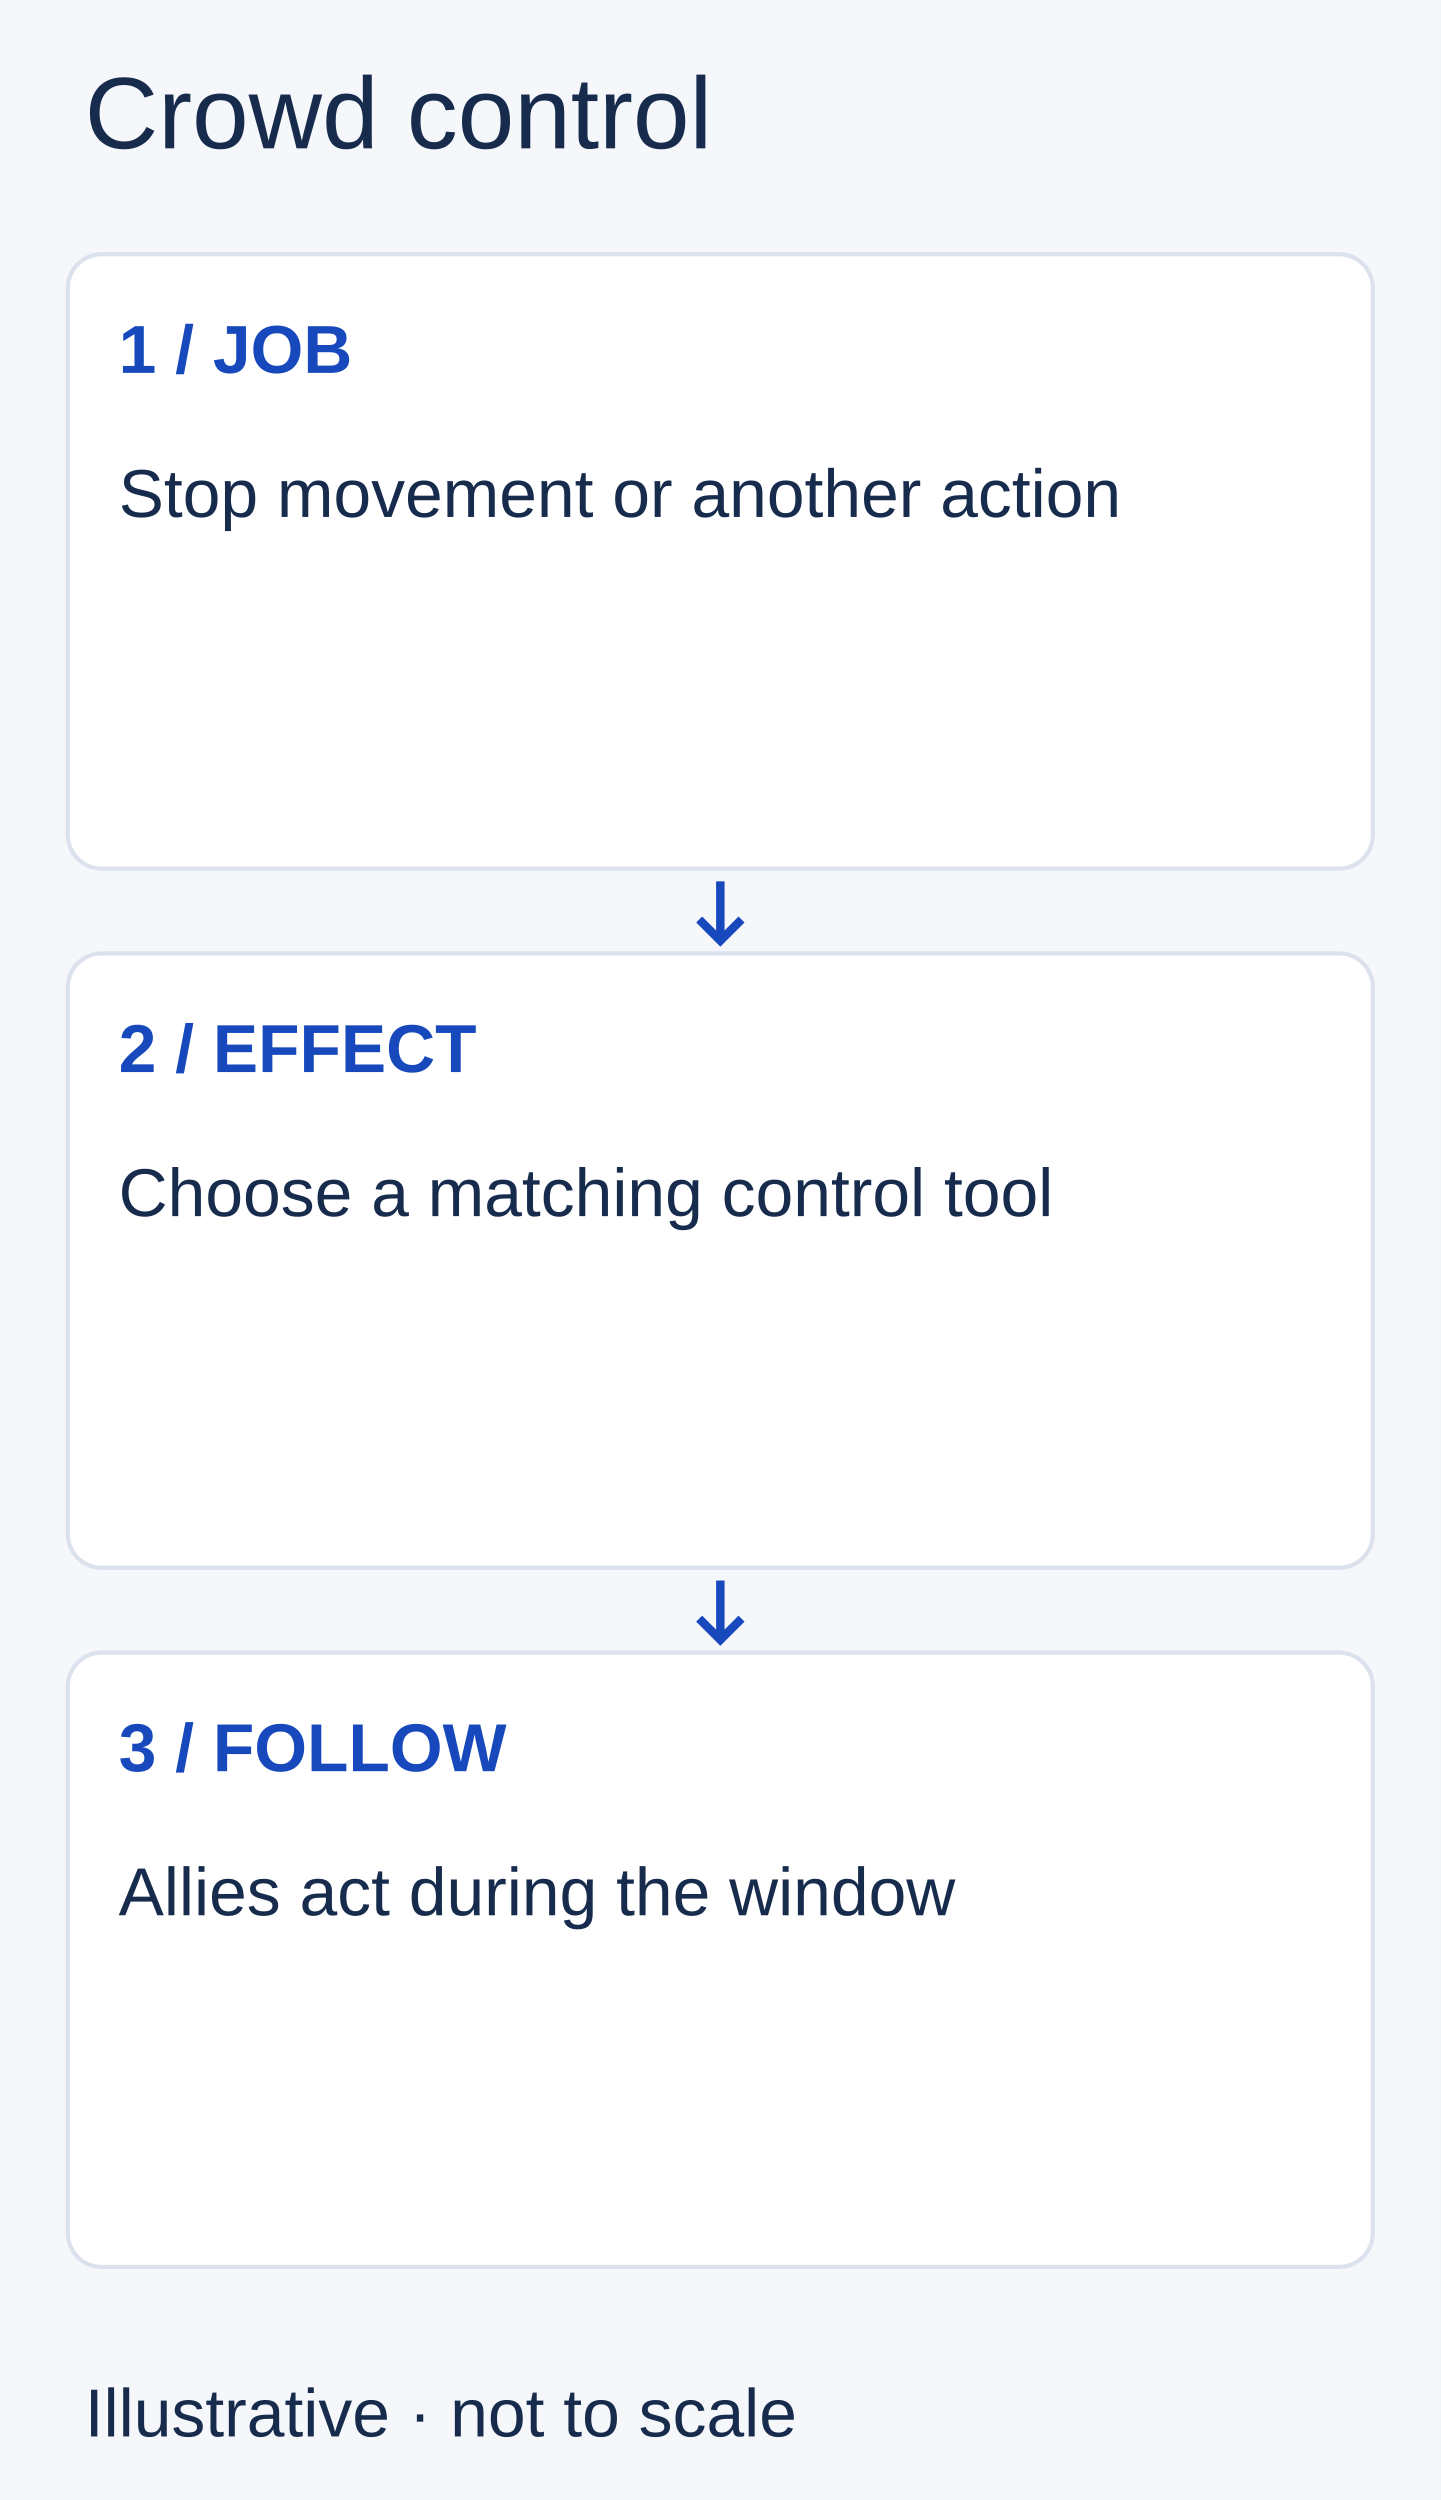
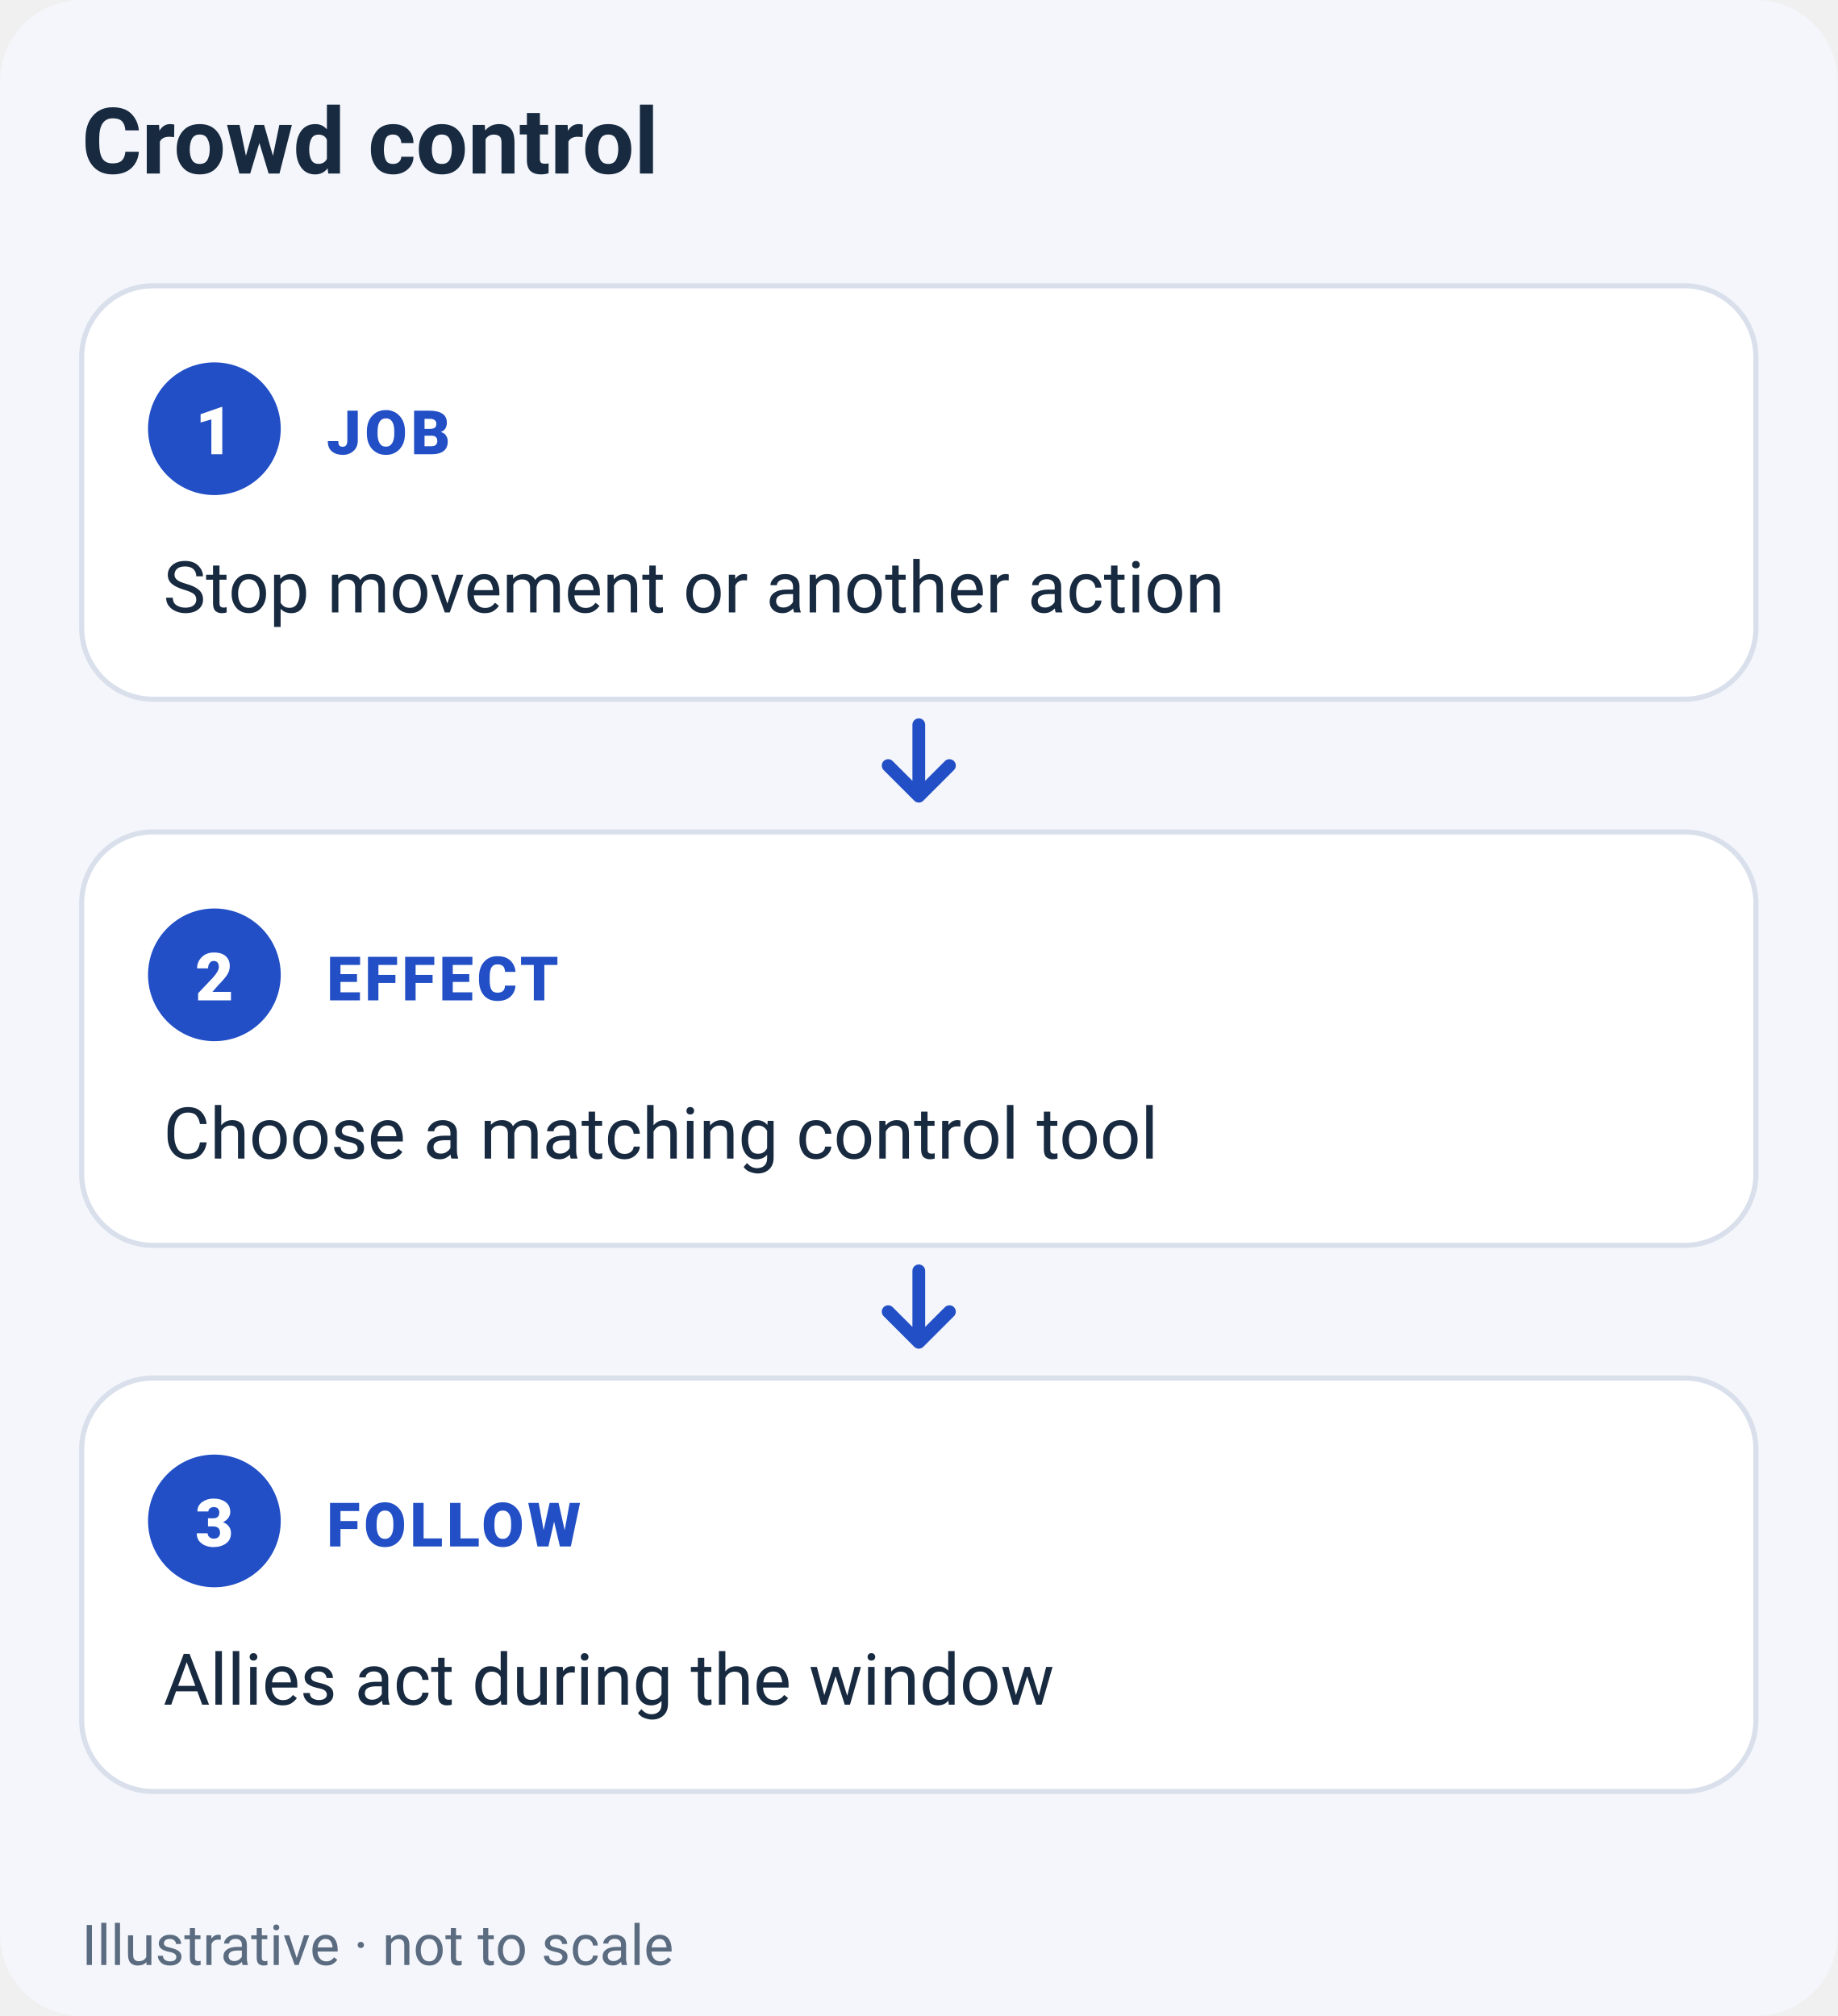
- <svg xmlns="http://www.w3.org/2000/svg" width="340" height="590" viewBox="0 0 340 590" role="img" aria-labelledby="title desc">
-   <rect width="100%" height="100%" fill="#f5f7fb" />
-   <style>text{font-family:Arial,sans-serif;fill:#172b4d;font-size:16px}.label{fill:#1749bd;font-weight:bold}</style>
-   <text x="20" y="35" style="font-size:24px">Crowd control</text>
-   <rect x="16" y="60" width="308" height="145" rx="8" fill="white" stroke="#dce2ed" />
-   <text x="28" y="88" class="label">1 / JOB</text>
-   <text x="28" y="122">Stop movement or another action</text>
-   <path d="M170 208v14m-5 -5l5 5 5 -5" stroke="#1749bd" stroke-width="2" fill="none" />
-   <rect x="16" y="225" width="308" height="145" rx="8" fill="white" stroke="#dce2ed" />
-   <text x="28" y="253" class="label">2 / EFFECT</text>
-   <text x="28" y="287">Choose a matching control tool</text>
-   <path d="M170 373v14m-5 -5l5 5 5 -5" stroke="#1749bd" stroke-width="2" fill="none" />
-   <rect x="16" y="390" width="308" height="145" rx="8" fill="white" stroke="#dce2ed" />
-   <text x="28" y="418" class="label">3 / FOLLOW</text>
-   <text x="28" y="452">Allies act during the window</text>
-   <text x="20" y="575">Illustrative · not to scale</text>
-   <style>@media(prefers-color-scheme:dark){text{fill:#ededed}.label{fill:#9abaff}[fill="#f5f7fb"]{fill:#191919}[stroke="#f5f7fb"]{stroke:#191919}[fill="#ffffff"]{fill:#222222}[stroke="#ffffff"]{stroke:#222222}[fill="#fff"]{fill:#222222}[stroke="#fff"]{stroke:#222222}[fill="white"]{fill:#222222}[stroke="white"]{stroke:#222222}[fill="#dee5f3"]{fill:#2c2c2c}[stroke="#dee5f3"]{stroke:#2c2c2c}[fill="#172b4d"]{fill:#ededed}[stroke="#172b4d"]{stroke:#ededed}[fill="#405574"]{fill:#b5b5b5}[stroke="#405574"]{stroke:#b5b5b5}[fill="#1749bd"]{fill:#9abaff}[stroke="#1749bd"]{stroke:#9abaff}[fill="#dce2ed"]{fill:#424242}[stroke="#dce2ed"]{stroke:#424242}[fill="#78869c"]{fill:#777777}[stroke="#78869c"]{stroke:#777777}}</style>
+ <svg xmlns="http://www.w3.org/2000/svg" width="360" height="395" viewBox="0 0 360 395" role="img" aria-labelledby="title desc">
+   <style>.bg{fill:#f4f6fb}.card{fill:#fff;stroke:#d9e0ec}.num{fill:#224fc5}.numt{fill:#fff;font-weight:800}.lab{fill:#224fc5;font-weight:800;letter-spacing:.06em}.t{fill:#182a40}.lead{fill:#182a40;font-weight:650}.muted{fill:#5b6b80}.arrow{stroke:#224fc5;fill:none}text{font-family:system-ui,-apple-system,"Segoe UI",Roboto,sans-serif}@media(prefers-color-scheme:dark){.bg{fill:#171717}.card{fill:#202020;stroke:#3a3a3a}.num{fill:#9abaff}.numt{fill:#111}.lab{fill:#9abaff}.t,.lead{fill:#ededed}.muted{fill:#a8a8a8}.arrow{stroke:#9abaff}}</style>
+   <rect class="bg" width="360" height="395" rx="16" />
+   <text x="16" y="34" class="lead" style="font-size:18px">Crowd control</text>
+   <rect class="card" x="16" y="56" width="328" height="81" rx="14" />
+   <circle class="num" cx="42" cy="84" r="13" />
+   <text class="numt" x="42" y="89" text-anchor="middle" style="font-size:13px">1</text>
+   <text class="lab" x="64" y="89" style="font-size:12px">JOB</text>
+   <text class="t" x="32" y="120" style="font-size:14px">Stop movement or another action</text>
+   <path class="arrow" d="M180.0 142 v14 m-6 -6 l6 6 l6 -6" stroke-width="2.5" stroke-linecap="round" stroke-linejoin="round" />
+   <rect class="card" x="16" y="163" width="328" height="81" rx="14" />
+   <circle class="num" cx="42" cy="191" r="13" />
+   <text class="numt" x="42" y="196" text-anchor="middle" style="font-size:13px">2</text>
+   <text class="lab" x="64" y="196" style="font-size:12px">EFFECT</text>
+   <text class="t" x="32" y="227" style="font-size:14px">Choose a matching control tool</text>
+   <path class="arrow" d="M180.0 249 v14 m-6 -6 l6 6 l6 -6" stroke-width="2.5" stroke-linecap="round" stroke-linejoin="round" />
+   <rect class="card" x="16" y="270" width="328" height="81" rx="14" />
+   <circle class="num" cx="42" cy="298" r="13" />
+   <text class="numt" x="42" y="303" text-anchor="middle" style="font-size:13px">3</text>
+   <text class="lab" x="64" y="303" style="font-size:12px">FOLLOW</text>
+   <text class="t" x="32" y="334" style="font-size:14px">Allies act during the window</text>
+   <text class="muted" x="16" y="385" style="font-size:11px">Illustrative · not to scale</text>
</svg>
